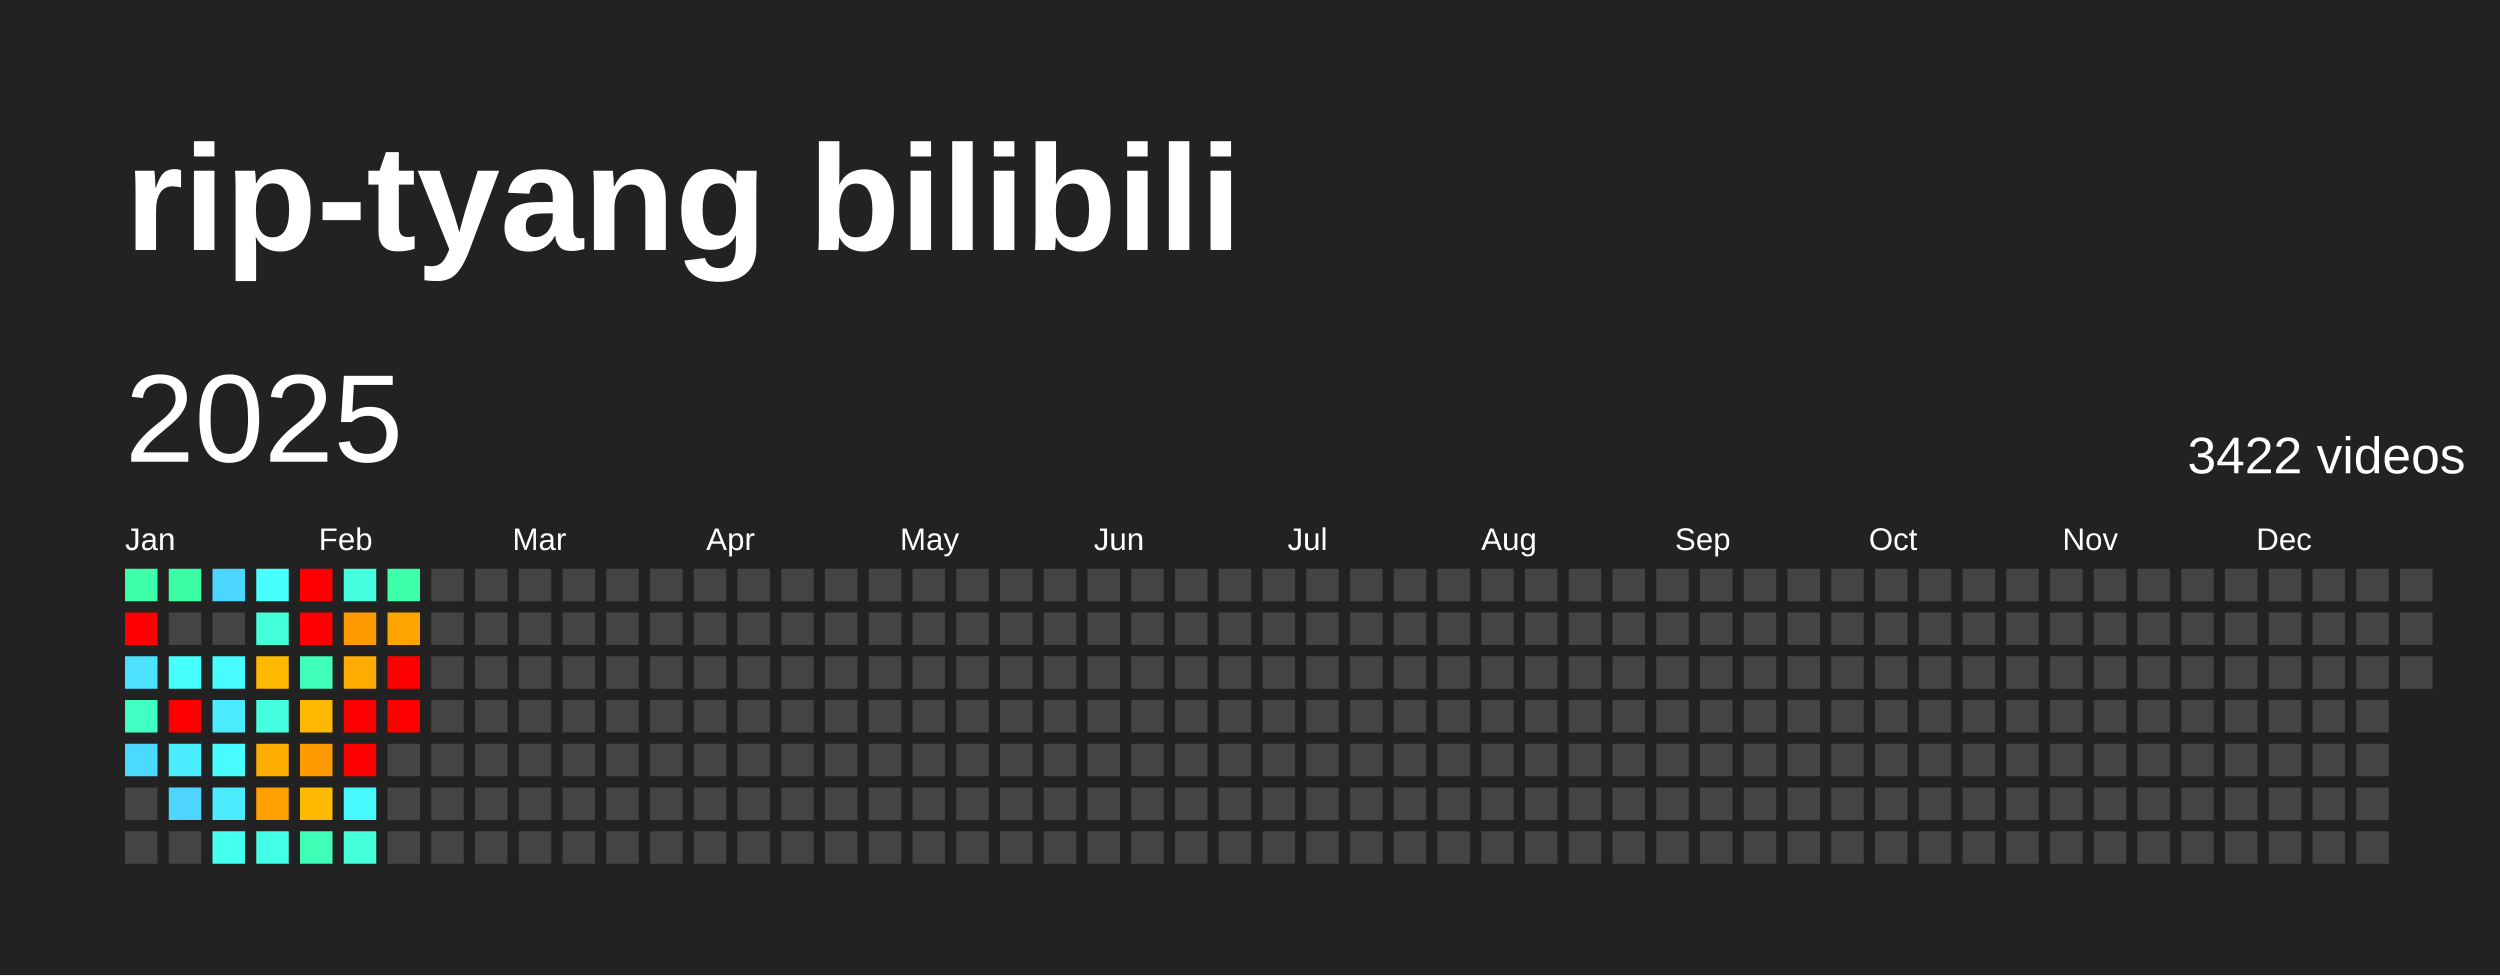
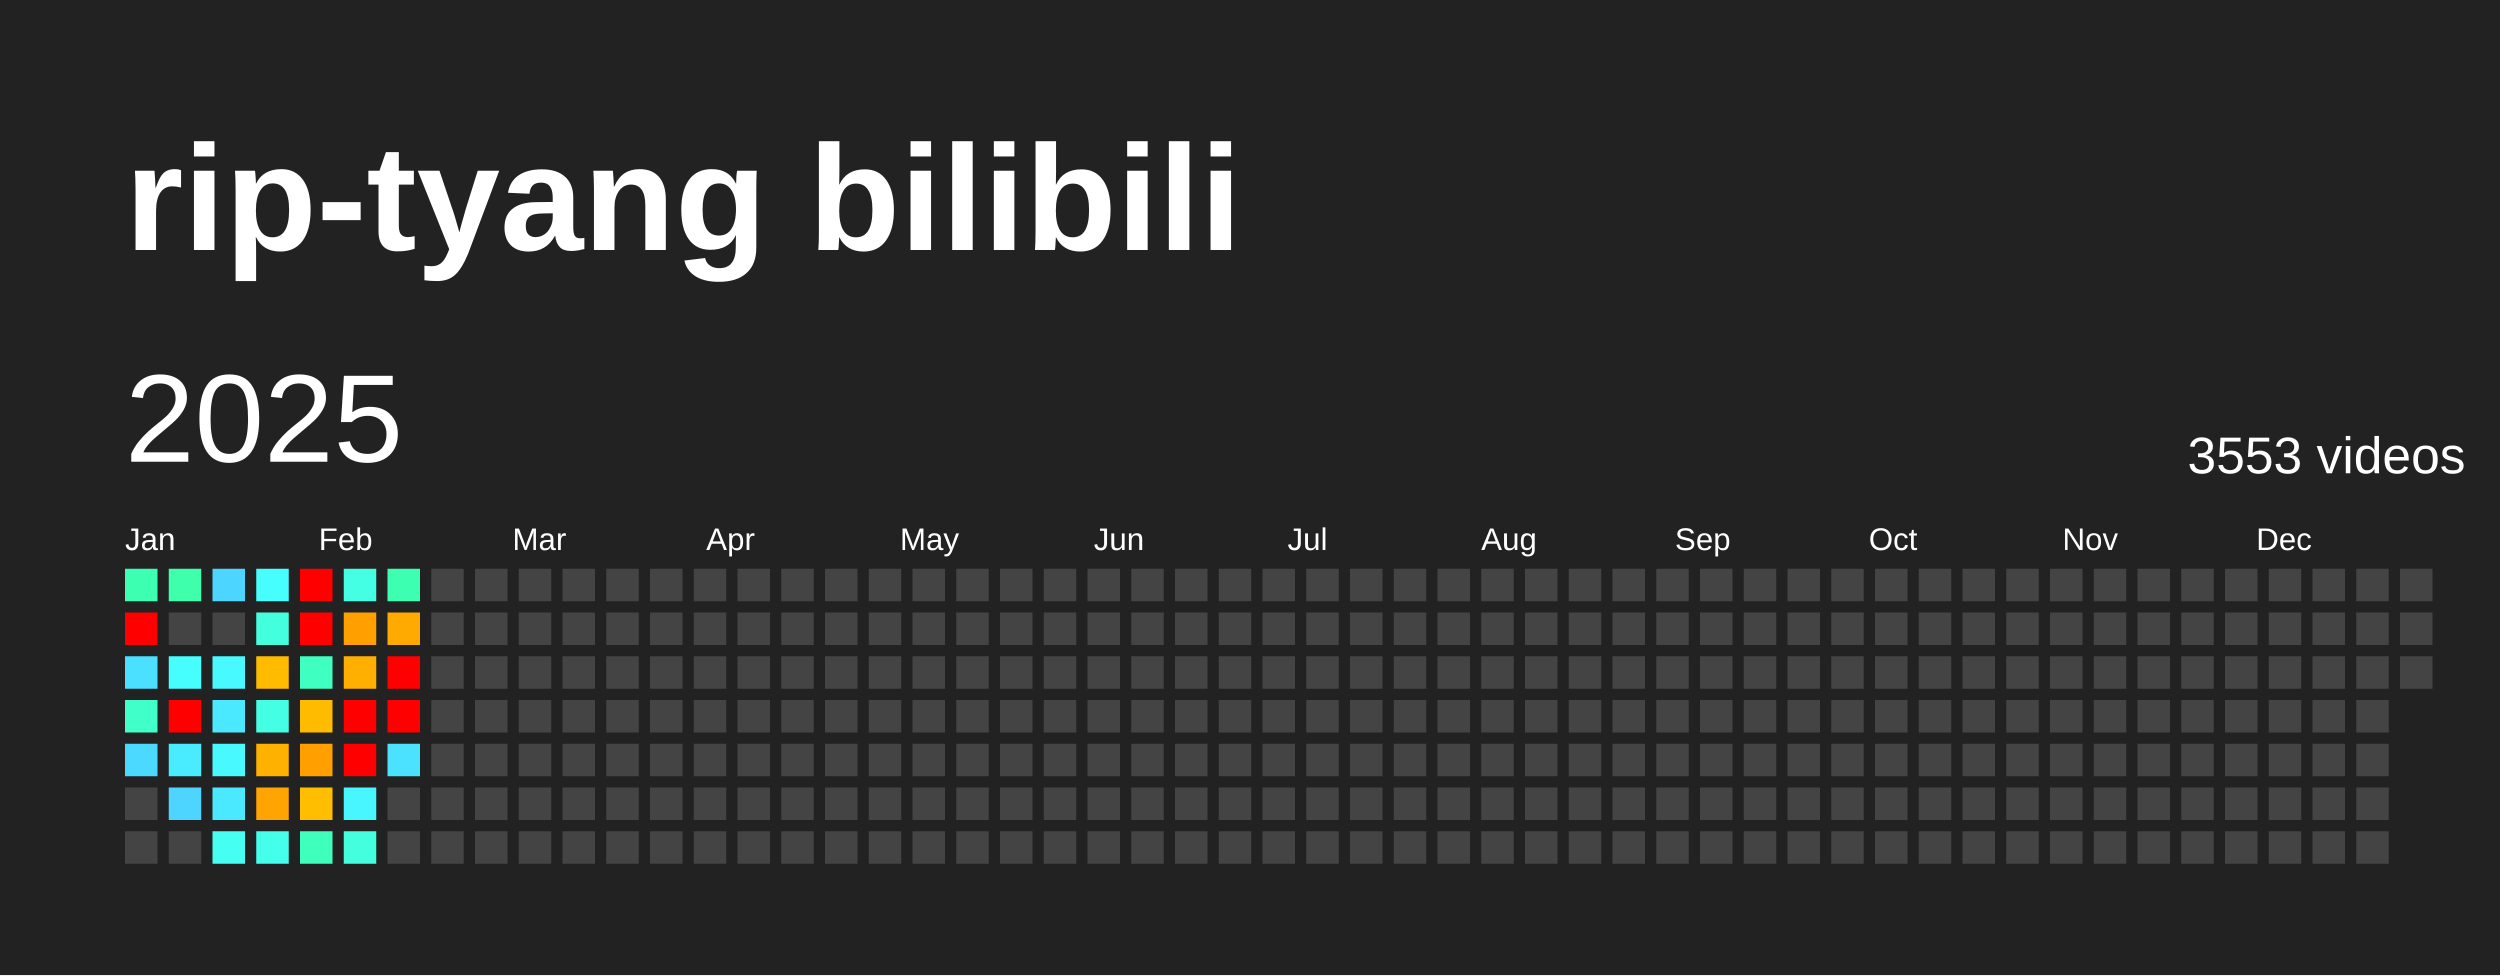
<svg xmlns="http://www.w3.org/2000/svg" baseProfile="full" height="78mm" version="1.1" viewBox="0,0,200,78" width="200mm">
  <defs />
  <rect fill="#222222" height="78" width="200" x="0" y="0" />
  <text fill="#FFFFFF" style="font-size:12px; font-family:Arial; font-weight:bold;" x="10" y="20">rip-tyang bilibili</text>
  <text dominant-baseline="hanging" fill="#FFFFFF" style="font-size:10.0px; font-family:Arial;" x="10" y="30">2025</text>
-   <text dominant-baseline="hanging" fill="#FFFFFF" style="font-size:4.125px; font-family:Arial;" x="175" y="35">3422 videos</text>
+   <text dominant-baseline="hanging" fill="#FFFFFF" style="font-size:4.125px; font-family:Arial;" x="175" y="35">3553 videos</text>
  <text fill="#FFFFFF" style="font-size:2.5px; font-family:Arial" x="10.0" y="44">Jan</text>
  <text fill="#FFFFFF" style="font-size:2.5px; font-family:Arial" x="25.5" y="44">Feb</text>
  <text fill="#FFFFFF" style="font-size:2.5px; font-family:Arial" x="41.0" y="44">Mar</text>
  <text fill="#FFFFFF" style="font-size:2.5px; font-family:Arial" x="56.5" y="44">Apr</text>
  <text fill="#FFFFFF" style="font-size:2.5px; font-family:Arial" x="72.0" y="44">May</text>
  <text fill="#FFFFFF" style="font-size:2.5px; font-family:Arial" x="87.5" y="44">Jun</text>
  <text fill="#FFFFFF" style="font-size:2.5px; font-family:Arial" x="103.0" y="44">Jul</text>
  <text fill="#FFFFFF" style="font-size:2.5px; font-family:Arial" x="118.5" y="44">Aug</text>
  <text fill="#FFFFFF" style="font-size:2.5px; font-family:Arial" x="134.0" y="44">Sep</text>
  <text fill="#FFFFFF" style="font-size:2.5px; font-family:Arial" x="149.5" y="44">Oct</text>
  <text fill="#FFFFFF" style="font-size:2.5px; font-family:Arial" x="165.0" y="44">Nov</text>
  <text fill="#FFFFFF" style="font-size:2.5px; font-family:Arial" x="180.5" y="44">Dec</text>
-   <rect fill="#3dffaa" height="2.6" width="2.6" x="10.0" y="45.5" />
+   <rect fill="#3dffb1" height="2.6" width="2.6" x="10.0" y="45.5" />
  <rect fill="red" height="2.6" width="2.6" x="10.0" y="49.0" />
-   <rect fill="#4be1ff" height="2.6" width="2.6" x="10.0" y="52.5" />
-   <rect fill="#3fffc2" height="2.6" width="2.6" x="10.0" y="56.0" />
+   <rect fill="#4be0ff" height="2.6" width="2.6" x="10.0" y="52.5" />
+   <rect fill="#40ffc8" height="2.6" width="2.6" x="10.0" y="56.0" />
  <rect fill="#4cd9ff" height="2.6" width="2.6" x="10.0" y="59.5" />
  <rect fill="#444444" height="2.6" width="2.6" x="10.0" y="63.0" />
  <rect fill="#444444" height="2.6" width="2.6" x="10.0" y="66.5" />
-   <rect fill="#3cffa4" height="2.6" width="2.6" x="13.5" y="45.5" />
+   <rect fill="#3dffac" height="2.6" width="2.6" x="13.5" y="45.5" />
  <rect fill="#444444" height="2.6" width="2.6" x="13.5" y="49.0" />
-   <rect fill="#47fffe" height="2.6" width="2.6" x="13.5" y="52.5" />
+   <rect fill="#47feff" height="2.6" width="2.6" x="13.5" y="52.5" />
  <rect fill="red" height="2.6" width="2.6" x="13.5" y="56.0" />
-   <rect fill="#49edff" height="2.6" width="2.6" x="13.5" y="59.5" />
+   <rect fill="#49ecff" height="2.6" width="2.6" x="13.5" y="59.5" />
  <rect fill="#4dd5ff" height="2.6" width="2.6" x="13.5" y="63.0" />
  <rect fill="#444444" height="2.6" width="2.6" x="13.5" y="66.5" />
  <rect fill="#4cd6ff" height="2.6" width="2.6" x="17.0" y="45.5" />
  <rect fill="#444444" height="2.6" width="2.6" x="17.0" y="49.0" />
-   <rect fill="#47fbff" height="2.6" width="2.6" x="17.0" y="52.5" />
-   <rect fill="#4aeaff" height="2.6" width="2.6" x="17.0" y="56.0" />
-   <rect fill="#47fbff" height="2.6" width="2.6" x="17.0" y="59.5" />
-   <rect fill="#4aeaff" height="2.6" width="2.6" x="17.0" y="63.0" />
-   <rect fill="#45ffef" height="2.6" width="2.6" x="17.0" y="66.5" />
-   <rect fill="#47fffe" height="2.6" width="2.6" x="20.5" y="45.5" />
-   <rect fill="#42ffd8" height="2.6" width="2.6" x="20.5" y="49.0" />
-   <rect fill="#ffb800" height="2.6" width="2.6" x="20.5" y="52.5" />
-   <rect fill="#43ffe0" height="2.6" width="2.6" x="20.5" y="56.0" />
-   <rect fill="#ffad00" height="2.6" width="2.6" x="20.5" y="59.5" />
-   <rect fill="#ff9f00" height="2.6" width="2.6" x="20.5" y="63.0" />
-   <rect fill="#44ffe7" height="2.6" width="2.6" x="20.5" y="66.5" />
+   <rect fill="#48f9ff" height="2.6" width="2.6" x="17.0" y="52.5" />
+   <rect fill="#4ae9ff" height="2.6" width="2.6" x="17.0" y="56.0" />
+   <rect fill="#48f9ff" height="2.6" width="2.6" x="17.0" y="59.5" />
+   <rect fill="#4ae9ff" height="2.6" width="2.6" x="17.0" y="63.0" />
+   <rect fill="#45fff2" height="2.6" width="2.6" x="17.0" y="66.5" />
+   <rect fill="#47feff" height="2.6" width="2.6" x="20.5" y="45.5" />
+   <rect fill="#43ffdd" height="2.6" width="2.6" x="20.5" y="49.0" />
+   <rect fill="#ffbb00" height="2.6" width="2.6" x="20.5" y="52.5" />
+   <rect fill="#44ffe4" height="2.6" width="2.6" x="20.5" y="56.0" />
+   <rect fill="#ffb100" height="2.6" width="2.6" x="20.5" y="59.5" />
+   <rect fill="#ffa400" height="2.6" width="2.6" x="20.5" y="63.0" />
+   <rect fill="#44ffeb" height="2.6" width="2.6" x="20.5" y="66.5" />
  <rect fill="red" height="2.6" width="2.6" x="24.0" y="45.5" />
  <rect fill="red" height="2.6" width="2.6" x="24.0" y="49.0" />
-   <rect fill="#3fffbb" height="2.6" width="2.6" x="24.0" y="52.5" />
-   <rect fill="#ffb700" height="2.6" width="2.6" x="24.0" y="56.0" />
-   <rect fill="#ff9a00" height="2.6" width="2.6" x="24.0" y="59.5" />
-   <rect fill="#ffbb00" height="2.6" width="2.6" x="24.0" y="63.0" />
-   <rect fill="#3effb6" height="2.6" width="2.6" x="24.0" y="66.5" />
-   <rect fill="#43ffe0" height="2.6" width="2.6" x="27.5" y="45.5" />
-   <rect fill="#ff9b00" height="2.6" width="2.6" x="27.5" y="49.0" />
-   <rect fill="#ffab00" height="2.6" width="2.6" x="27.5" y="52.5" />
+   <rect fill="#3fffc1" height="2.6" width="2.6" x="24.0" y="52.5" />
+   <rect fill="#ffbb00" height="2.6" width="2.6" x="24.0" y="56.0" />
+   <rect fill="#ff9f00" height="2.6" width="2.6" x="24.0" y="59.5" />
+   <rect fill="#ffbf00" height="2.6" width="2.6" x="24.0" y="63.0" />
+   <rect fill="#3fffbc" height="2.6" width="2.6" x="24.0" y="66.5" />
+   <rect fill="#44ffe4" height="2.6" width="2.6" x="27.5" y="45.5" />
+   <rect fill="#ffa000" height="2.6" width="2.6" x="27.5" y="49.0" />
+   <rect fill="#ffaf00" height="2.6" width="2.6" x="27.5" y="52.5" />
  <rect fill="red" height="2.6" width="2.6" x="27.5" y="56.0" />
  <rect fill="red" height="2.6" width="2.6" x="27.5" y="59.5" />
-   <rect fill="#48f8ff" height="2.6" width="2.6" x="27.5" y="63.0" />
-   <rect fill="#42ffd8" height="2.6" width="2.6" x="27.5" y="66.5" />
-   <rect fill="#3dffaa" height="2.6" width="2.6" x="31.0" y="45.5" />
-   <rect fill="#ffa500" height="2.6" width="2.6" x="31.0" y="49.0" />
+   <rect fill="#48f6ff" height="2.6" width="2.6" x="27.5" y="63.0" />
+   <rect fill="#43ffdd" height="2.6" width="2.6" x="27.5" y="66.5" />
+   <rect fill="#3dffb1" height="2.6" width="2.6" x="31.0" y="45.5" />
+   <rect fill="#ffaa00" height="2.6" width="2.6" x="31.0" y="49.0" />
  <rect fill="red" height="2.6" width="2.6" x="31.0" y="52.5" />
  <rect fill="red" height="2.6" width="2.6" x="31.0" y="56.0" />
-   <rect fill="#444444" height="2.6" width="2.6" x="31.0" y="59.5" />
+   <rect fill="#4be2ff" height="2.6" width="2.6" x="31.0" y="59.5" />
  <rect fill="#444444" height="2.6" width="2.6" x="31.0" y="63.0" />
  <rect fill="#444444" height="2.6" width="2.6" x="31.0" y="66.5" />
  <rect fill="#444444" height="2.6" width="2.6" x="34.5" y="45.5" />
  <rect fill="#444444" height="2.6" width="2.6" x="34.5" y="49.0" />
  <rect fill="#444444" height="2.6" width="2.6" x="34.5" y="52.5" />
  <rect fill="#444444" height="2.6" width="2.6" x="34.5" y="56.0" />
  <rect fill="#444444" height="2.6" width="2.6" x="34.5" y="59.5" />
  <rect fill="#444444" height="2.6" width="2.6" x="34.5" y="63.0" />
  <rect fill="#444444" height="2.6" width="2.6" x="34.5" y="66.5" />
  <rect fill="#444444" height="2.6" width="2.6" x="38.0" y="45.5" />
  <rect fill="#444444" height="2.6" width="2.6" x="38.0" y="49.0" />
  <rect fill="#444444" height="2.6" width="2.6" x="38.0" y="52.5" />
  <rect fill="#444444" height="2.6" width="2.6" x="38.0" y="56.0" />
  <rect fill="#444444" height="2.6" width="2.6" x="38.0" y="59.5" />
  <rect fill="#444444" height="2.6" width="2.6" x="38.0" y="63.0" />
  <rect fill="#444444" height="2.6" width="2.6" x="38.0" y="66.5" />
  <rect fill="#444444" height="2.6" width="2.6" x="41.5" y="45.5" />
  <rect fill="#444444" height="2.6" width="2.6" x="41.5" y="49.0" />
  <rect fill="#444444" height="2.6" width="2.6" x="41.5" y="52.5" />
  <rect fill="#444444" height="2.6" width="2.6" x="41.5" y="56.0" />
  <rect fill="#444444" height="2.6" width="2.6" x="41.5" y="59.5" />
  <rect fill="#444444" height="2.6" width="2.6" x="41.5" y="63.0" />
  <rect fill="#444444" height="2.6" width="2.6" x="41.5" y="66.5" />
  <rect fill="#444444" height="2.6" width="2.6" x="45.0" y="45.5" />
  <rect fill="#444444" height="2.6" width="2.6" x="45.0" y="49.0" />
  <rect fill="#444444" height="2.6" width="2.6" x="45.0" y="52.5" />
  <rect fill="#444444" height="2.6" width="2.6" x="45.0" y="56.0" />
  <rect fill="#444444" height="2.6" width="2.6" x="45.0" y="59.5" />
  <rect fill="#444444" height="2.6" width="2.6" x="45.0" y="63.0" />
  <rect fill="#444444" height="2.6" width="2.6" x="45.0" y="66.5" />
  <rect fill="#444444" height="2.6" width="2.6" x="48.5" y="45.5" />
  <rect fill="#444444" height="2.6" width="2.6" x="48.5" y="49.0" />
  <rect fill="#444444" height="2.6" width="2.6" x="48.5" y="52.5" />
  <rect fill="#444444" height="2.6" width="2.6" x="48.5" y="56.0" />
  <rect fill="#444444" height="2.6" width="2.6" x="48.5" y="59.5" />
  <rect fill="#444444" height="2.6" width="2.6" x="48.5" y="63.0" />
  <rect fill="#444444" height="2.6" width="2.6" x="48.5" y="66.5" />
  <rect fill="#444444" height="2.6" width="2.6" x="52.0" y="45.5" />
  <rect fill="#444444" height="2.6" width="2.6" x="52.0" y="49.0" />
  <rect fill="#444444" height="2.6" width="2.6" x="52.0" y="52.5" />
  <rect fill="#444444" height="2.6" width="2.6" x="52.0" y="56.0" />
  <rect fill="#444444" height="2.6" width="2.6" x="52.0" y="59.5" />
  <rect fill="#444444" height="2.6" width="2.6" x="52.0" y="63.0" />
  <rect fill="#444444" height="2.6" width="2.6" x="52.0" y="66.5" />
  <rect fill="#444444" height="2.6" width="2.6" x="55.5" y="45.5" />
  <rect fill="#444444" height="2.6" width="2.6" x="55.5" y="49.0" />
  <rect fill="#444444" height="2.6" width="2.6" x="55.5" y="52.5" />
  <rect fill="#444444" height="2.6" width="2.6" x="55.5" y="56.0" />
  <rect fill="#444444" height="2.6" width="2.6" x="55.5" y="59.5" />
  <rect fill="#444444" height="2.6" width="2.6" x="55.5" y="63.0" />
  <rect fill="#444444" height="2.6" width="2.6" x="55.5" y="66.5" />
  <rect fill="#444444" height="2.6" width="2.6" x="59.0" y="45.5" />
  <rect fill="#444444" height="2.6" width="2.6" x="59.0" y="49.0" />
  <rect fill="#444444" height="2.6" width="2.6" x="59.0" y="52.5" />
  <rect fill="#444444" height="2.6" width="2.6" x="59.0" y="56.0" />
  <rect fill="#444444" height="2.6" width="2.6" x="59.0" y="59.5" />
  <rect fill="#444444" height="2.6" width="2.6" x="59.0" y="63.0" />
  <rect fill="#444444" height="2.6" width="2.6" x="59.0" y="66.5" />
  <rect fill="#444444" height="2.6" width="2.6" x="62.5" y="45.5" />
  <rect fill="#444444" height="2.6" width="2.6" x="62.5" y="49.0" />
  <rect fill="#444444" height="2.6" width="2.6" x="62.5" y="52.5" />
  <rect fill="#444444" height="2.6" width="2.6" x="62.5" y="56.0" />
  <rect fill="#444444" height="2.6" width="2.6" x="62.5" y="59.5" />
  <rect fill="#444444" height="2.6" width="2.6" x="62.5" y="63.0" />
  <rect fill="#444444" height="2.6" width="2.6" x="62.5" y="66.5" />
  <rect fill="#444444" height="2.6" width="2.6" x="66.0" y="45.5" />
  <rect fill="#444444" height="2.6" width="2.6" x="66.0" y="49.0" />
  <rect fill="#444444" height="2.6" width="2.6" x="66.0" y="52.5" />
  <rect fill="#444444" height="2.6" width="2.6" x="66.0" y="56.0" />
  <rect fill="#444444" height="2.6" width="2.6" x="66.0" y="59.5" />
  <rect fill="#444444" height="2.6" width="2.6" x="66.0" y="63.0" />
  <rect fill="#444444" height="2.6" width="2.6" x="66.0" y="66.5" />
  <rect fill="#444444" height="2.6" width="2.6" x="69.5" y="45.5" />
  <rect fill="#444444" height="2.6" width="2.6" x="69.5" y="49.0" />
  <rect fill="#444444" height="2.6" width="2.6" x="69.5" y="52.5" />
  <rect fill="#444444" height="2.6" width="2.6" x="69.5" y="56.0" />
  <rect fill="#444444" height="2.6" width="2.6" x="69.5" y="59.5" />
  <rect fill="#444444" height="2.6" width="2.6" x="69.5" y="63.0" />
  <rect fill="#444444" height="2.6" width="2.6" x="69.5" y="66.5" />
  <rect fill="#444444" height="2.6" width="2.6" x="73.0" y="45.5" />
  <rect fill="#444444" height="2.6" width="2.6" x="73.0" y="49.0" />
  <rect fill="#444444" height="2.6" width="2.6" x="73.0" y="52.5" />
  <rect fill="#444444" height="2.6" width="2.6" x="73.0" y="56.0" />
  <rect fill="#444444" height="2.6" width="2.6" x="73.0" y="59.5" />
  <rect fill="#444444" height="2.6" width="2.6" x="73.0" y="63.0" />
  <rect fill="#444444" height="2.6" width="2.6" x="73.0" y="66.5" />
  <rect fill="#444444" height="2.6" width="2.6" x="76.5" y="45.5" />
  <rect fill="#444444" height="2.6" width="2.6" x="76.5" y="49.0" />
  <rect fill="#444444" height="2.6" width="2.6" x="76.5" y="52.5" />
  <rect fill="#444444" height="2.6" width="2.6" x="76.5" y="56.0" />
  <rect fill="#444444" height="2.6" width="2.6" x="76.5" y="59.5" />
  <rect fill="#444444" height="2.6" width="2.6" x="76.5" y="63.0" />
  <rect fill="#444444" height="2.6" width="2.6" x="76.5" y="66.5" />
  <rect fill="#444444" height="2.6" width="2.6" x="80.0" y="45.5" />
  <rect fill="#444444" height="2.6" width="2.6" x="80.0" y="49.0" />
  <rect fill="#444444" height="2.6" width="2.6" x="80.0" y="52.5" />
  <rect fill="#444444" height="2.6" width="2.6" x="80.0" y="56.0" />
  <rect fill="#444444" height="2.6" width="2.6" x="80.0" y="59.5" />
  <rect fill="#444444" height="2.6" width="2.6" x="80.0" y="63.0" />
  <rect fill="#444444" height="2.6" width="2.6" x="80.0" y="66.5" />
  <rect fill="#444444" height="2.6" width="2.6" x="83.5" y="45.5" />
  <rect fill="#444444" height="2.6" width="2.6" x="83.5" y="49.0" />
  <rect fill="#444444" height="2.6" width="2.6" x="83.5" y="52.5" />
  <rect fill="#444444" height="2.6" width="2.6" x="83.5" y="56.0" />
  <rect fill="#444444" height="2.6" width="2.6" x="83.5" y="59.5" />
  <rect fill="#444444" height="2.6" width="2.6" x="83.5" y="63.0" />
  <rect fill="#444444" height="2.6" width="2.6" x="83.5" y="66.5" />
  <rect fill="#444444" height="2.6" width="2.6" x="87.0" y="45.5" />
  <rect fill="#444444" height="2.6" width="2.6" x="87.0" y="49.0" />
  <rect fill="#444444" height="2.6" width="2.6" x="87.0" y="52.5" />
  <rect fill="#444444" height="2.6" width="2.6" x="87.0" y="56.0" />
  <rect fill="#444444" height="2.6" width="2.6" x="87.0" y="59.5" />
  <rect fill="#444444" height="2.6" width="2.6" x="87.0" y="63.0" />
  <rect fill="#444444" height="2.6" width="2.6" x="87.0" y="66.5" />
  <rect fill="#444444" height="2.6" width="2.6" x="90.5" y="45.5" />
  <rect fill="#444444" height="2.6" width="2.6" x="90.5" y="49.0" />
  <rect fill="#444444" height="2.6" width="2.6" x="90.5" y="52.5" />
  <rect fill="#444444" height="2.6" width="2.6" x="90.5" y="56.0" />
  <rect fill="#444444" height="2.6" width="2.6" x="90.5" y="59.5" />
  <rect fill="#444444" height="2.6" width="2.6" x="90.5" y="63.0" />
  <rect fill="#444444" height="2.6" width="2.6" x="90.5" y="66.5" />
  <rect fill="#444444" height="2.6" width="2.6" x="94.0" y="45.5" />
  <rect fill="#444444" height="2.6" width="2.6" x="94.0" y="49.0" />
  <rect fill="#444444" height="2.6" width="2.6" x="94.0" y="52.5" />
  <rect fill="#444444" height="2.6" width="2.6" x="94.0" y="56.0" />
  <rect fill="#444444" height="2.6" width="2.6" x="94.0" y="59.5" />
  <rect fill="#444444" height="2.6" width="2.6" x="94.0" y="63.0" />
  <rect fill="#444444" height="2.6" width="2.6" x="94.0" y="66.5" />
  <rect fill="#444444" height="2.6" width="2.6" x="97.5" y="45.5" />
  <rect fill="#444444" height="2.6" width="2.6" x="97.5" y="49.0" />
  <rect fill="#444444" height="2.6" width="2.6" x="97.5" y="52.5" />
  <rect fill="#444444" height="2.6" width="2.6" x="97.5" y="56.0" />
  <rect fill="#444444" height="2.6" width="2.6" x="97.5" y="59.5" />
  <rect fill="#444444" height="2.6" width="2.6" x="97.5" y="63.0" />
  <rect fill="#444444" height="2.6" width="2.6" x="97.5" y="66.5" />
  <rect fill="#444444" height="2.6" width="2.6" x="101.0" y="45.5" />
  <rect fill="#444444" height="2.6" width="2.6" x="101.0" y="49.0" />
  <rect fill="#444444" height="2.6" width="2.6" x="101.0" y="52.5" />
  <rect fill="#444444" height="2.6" width="2.6" x="101.0" y="56.0" />
  <rect fill="#444444" height="2.6" width="2.6" x="101.0" y="59.5" />
  <rect fill="#444444" height="2.6" width="2.6" x="101.0" y="63.0" />
  <rect fill="#444444" height="2.6" width="2.6" x="101.0" y="66.5" />
  <rect fill="#444444" height="2.6" width="2.6" x="104.5" y="45.5" />
  <rect fill="#444444" height="2.6" width="2.6" x="104.5" y="49.0" />
  <rect fill="#444444" height="2.6" width="2.6" x="104.5" y="52.5" />
  <rect fill="#444444" height="2.6" width="2.6" x="104.5" y="56.0" />
  <rect fill="#444444" height="2.6" width="2.6" x="104.5" y="59.5" />
  <rect fill="#444444" height="2.6" width="2.6" x="104.5" y="63.0" />
  <rect fill="#444444" height="2.6" width="2.6" x="104.5" y="66.5" />
  <rect fill="#444444" height="2.6" width="2.6" x="108.0" y="45.5" />
  <rect fill="#444444" height="2.6" width="2.6" x="108.0" y="49.0" />
  <rect fill="#444444" height="2.6" width="2.6" x="108.0" y="52.5" />
  <rect fill="#444444" height="2.6" width="2.6" x="108.0" y="56.0" />
  <rect fill="#444444" height="2.6" width="2.6" x="108.0" y="59.5" />
  <rect fill="#444444" height="2.6" width="2.6" x="108.0" y="63.0" />
  <rect fill="#444444" height="2.6" width="2.6" x="108.0" y="66.5" />
  <rect fill="#444444" height="2.6" width="2.6" x="111.5" y="45.5" />
  <rect fill="#444444" height="2.6" width="2.6" x="111.5" y="49.0" />
  <rect fill="#444444" height="2.6" width="2.6" x="111.5" y="52.5" />
  <rect fill="#444444" height="2.6" width="2.6" x="111.5" y="56.0" />
  <rect fill="#444444" height="2.6" width="2.6" x="111.5" y="59.5" />
  <rect fill="#444444" height="2.6" width="2.6" x="111.5" y="63.0" />
  <rect fill="#444444" height="2.6" width="2.6" x="111.5" y="66.5" />
  <rect fill="#444444" height="2.6" width="2.6" x="115.0" y="45.5" />
  <rect fill="#444444" height="2.6" width="2.6" x="115.0" y="49.0" />
  <rect fill="#444444" height="2.6" width="2.6" x="115.0" y="52.5" />
  <rect fill="#444444" height="2.6" width="2.6" x="115.0" y="56.0" />
  <rect fill="#444444" height="2.6" width="2.6" x="115.0" y="59.5" />
  <rect fill="#444444" height="2.6" width="2.6" x="115.0" y="63.0" />
  <rect fill="#444444" height="2.6" width="2.6" x="115.0" y="66.5" />
  <rect fill="#444444" height="2.6" width="2.6" x="118.5" y="45.5" />
  <rect fill="#444444" height="2.6" width="2.6" x="118.5" y="49.0" />
  <rect fill="#444444" height="2.6" width="2.6" x="118.5" y="52.5" />
  <rect fill="#444444" height="2.6" width="2.6" x="118.5" y="56.0" />
  <rect fill="#444444" height="2.6" width="2.6" x="118.5" y="59.5" />
  <rect fill="#444444" height="2.6" width="2.6" x="118.5" y="63.0" />
  <rect fill="#444444" height="2.6" width="2.6" x="118.5" y="66.5" />
  <rect fill="#444444" height="2.6" width="2.6" x="122.0" y="45.5" />
  <rect fill="#444444" height="2.6" width="2.6" x="122.0" y="49.0" />
  <rect fill="#444444" height="2.6" width="2.6" x="122.0" y="52.5" />
  <rect fill="#444444" height="2.6" width="2.6" x="122.0" y="56.0" />
  <rect fill="#444444" height="2.6" width="2.6" x="122.0" y="59.5" />
  <rect fill="#444444" height="2.6" width="2.6" x="122.0" y="63.0" />
  <rect fill="#444444" height="2.6" width="2.6" x="122.0" y="66.5" />
  <rect fill="#444444" height="2.6" width="2.6" x="125.5" y="45.5" />
  <rect fill="#444444" height="2.6" width="2.6" x="125.5" y="49.0" />
  <rect fill="#444444" height="2.6" width="2.6" x="125.5" y="52.5" />
  <rect fill="#444444" height="2.6" width="2.6" x="125.5" y="56.0" />
  <rect fill="#444444" height="2.6" width="2.6" x="125.5" y="59.5" />
  <rect fill="#444444" height="2.6" width="2.6" x="125.5" y="63.0" />
  <rect fill="#444444" height="2.6" width="2.6" x="125.5" y="66.5" />
  <rect fill="#444444" height="2.6" width="2.6" x="129.0" y="45.5" />
  <rect fill="#444444" height="2.6" width="2.6" x="129.0" y="49.0" />
  <rect fill="#444444" height="2.6" width="2.6" x="129.0" y="52.5" />
  <rect fill="#444444" height="2.6" width="2.6" x="129.0" y="56.0" />
  <rect fill="#444444" height="2.6" width="2.6" x="129.0" y="59.5" />
  <rect fill="#444444" height="2.6" width="2.6" x="129.0" y="63.0" />
  <rect fill="#444444" height="2.6" width="2.6" x="129.0" y="66.5" />
  <rect fill="#444444" height="2.6" width="2.6" x="132.5" y="45.5" />
  <rect fill="#444444" height="2.6" width="2.6" x="132.5" y="49.0" />
  <rect fill="#444444" height="2.6" width="2.6" x="132.5" y="52.5" />
  <rect fill="#444444" height="2.6" width="2.6" x="132.5" y="56.0" />
  <rect fill="#444444" height="2.6" width="2.6" x="132.5" y="59.5" />
  <rect fill="#444444" height="2.6" width="2.6" x="132.5" y="63.0" />
  <rect fill="#444444" height="2.6" width="2.6" x="132.5" y="66.5" />
  <rect fill="#444444" height="2.6" width="2.6" x="136.0" y="45.5" />
  <rect fill="#444444" height="2.6" width="2.6" x="136.0" y="49.0" />
  <rect fill="#444444" height="2.6" width="2.6" x="136.0" y="52.5" />
  <rect fill="#444444" height="2.6" width="2.6" x="136.0" y="56.0" />
  <rect fill="#444444" height="2.6" width="2.6" x="136.0" y="59.5" />
  <rect fill="#444444" height="2.6" width="2.6" x="136.0" y="63.0" />
  <rect fill="#444444" height="2.6" width="2.6" x="136.0" y="66.5" />
  <rect fill="#444444" height="2.6" width="2.6" x="139.5" y="45.5" />
  <rect fill="#444444" height="2.6" width="2.6" x="139.5" y="49.0" />
  <rect fill="#444444" height="2.6" width="2.6" x="139.5" y="52.5" />
  <rect fill="#444444" height="2.6" width="2.6" x="139.5" y="56.0" />
  <rect fill="#444444" height="2.6" width="2.6" x="139.5" y="59.5" />
  <rect fill="#444444" height="2.6" width="2.6" x="139.5" y="63.0" />
  <rect fill="#444444" height="2.6" width="2.6" x="139.5" y="66.5" />
  <rect fill="#444444" height="2.6" width="2.6" x="143.0" y="45.5" />
  <rect fill="#444444" height="2.6" width="2.6" x="143.0" y="49.0" />
  <rect fill="#444444" height="2.6" width="2.6" x="143.0" y="52.5" />
  <rect fill="#444444" height="2.6" width="2.6" x="143.0" y="56.0" />
  <rect fill="#444444" height="2.6" width="2.6" x="143.0" y="59.5" />
  <rect fill="#444444" height="2.6" width="2.6" x="143.0" y="63.0" />
  <rect fill="#444444" height="2.6" width="2.6" x="143.0" y="66.5" />
  <rect fill="#444444" height="2.6" width="2.6" x="146.5" y="45.5" />
  <rect fill="#444444" height="2.6" width="2.6" x="146.5" y="49.0" />
  <rect fill="#444444" height="2.6" width="2.6" x="146.5" y="52.5" />
  <rect fill="#444444" height="2.6" width="2.6" x="146.5" y="56.0" />
  <rect fill="#444444" height="2.6" width="2.6" x="146.5" y="59.5" />
  <rect fill="#444444" height="2.6" width="2.6" x="146.5" y="63.0" />
  <rect fill="#444444" height="2.6" width="2.6" x="146.5" y="66.5" />
  <rect fill="#444444" height="2.6" width="2.6" x="150.0" y="45.5" />
  <rect fill="#444444" height="2.6" width="2.6" x="150.0" y="49.0" />
  <rect fill="#444444" height="2.6" width="2.6" x="150.0" y="52.5" />
  <rect fill="#444444" height="2.6" width="2.6" x="150.0" y="56.0" />
  <rect fill="#444444" height="2.6" width="2.6" x="150.0" y="59.5" />
  <rect fill="#444444" height="2.6" width="2.6" x="150.0" y="63.0" />
  <rect fill="#444444" height="2.6" width="2.6" x="150.0" y="66.5" />
  <rect fill="#444444" height="2.6" width="2.6" x="153.5" y="45.5" />
  <rect fill="#444444" height="2.6" width="2.6" x="153.5" y="49.0" />
  <rect fill="#444444" height="2.6" width="2.6" x="153.5" y="52.5" />
  <rect fill="#444444" height="2.6" width="2.6" x="153.5" y="56.0" />
  <rect fill="#444444" height="2.6" width="2.6" x="153.5" y="59.5" />
  <rect fill="#444444" height="2.6" width="2.6" x="153.5" y="63.0" />
  <rect fill="#444444" height="2.6" width="2.6" x="153.5" y="66.5" />
  <rect fill="#444444" height="2.6" width="2.6" x="157.0" y="45.5" />
  <rect fill="#444444" height="2.6" width="2.6" x="157.0" y="49.0" />
  <rect fill="#444444" height="2.6" width="2.6" x="157.0" y="52.5" />
  <rect fill="#444444" height="2.6" width="2.6" x="157.0" y="56.0" />
  <rect fill="#444444" height="2.6" width="2.6" x="157.0" y="59.5" />
  <rect fill="#444444" height="2.6" width="2.6" x="157.0" y="63.0" />
  <rect fill="#444444" height="2.6" width="2.6" x="157.0" y="66.5" />
  <rect fill="#444444" height="2.6" width="2.6" x="160.5" y="45.5" />
  <rect fill="#444444" height="2.6" width="2.6" x="160.5" y="49.0" />
  <rect fill="#444444" height="2.6" width="2.6" x="160.5" y="52.5" />
  <rect fill="#444444" height="2.6" width="2.6" x="160.5" y="56.0" />
  <rect fill="#444444" height="2.6" width="2.6" x="160.5" y="59.5" />
  <rect fill="#444444" height="2.6" width="2.6" x="160.5" y="63.0" />
  <rect fill="#444444" height="2.6" width="2.6" x="160.5" y="66.5" />
  <rect fill="#444444" height="2.6" width="2.6" x="164.0" y="45.5" />
  <rect fill="#444444" height="2.6" width="2.6" x="164.0" y="49.0" />
  <rect fill="#444444" height="2.6" width="2.6" x="164.0" y="52.5" />
  <rect fill="#444444" height="2.6" width="2.6" x="164.0" y="56.0" />
  <rect fill="#444444" height="2.6" width="2.6" x="164.0" y="59.5" />
  <rect fill="#444444" height="2.6" width="2.6" x="164.0" y="63.0" />
  <rect fill="#444444" height="2.6" width="2.6" x="164.0" y="66.5" />
  <rect fill="#444444" height="2.6" width="2.6" x="167.5" y="45.5" />
  <rect fill="#444444" height="2.6" width="2.6" x="167.5" y="49.0" />
  <rect fill="#444444" height="2.6" width="2.6" x="167.5" y="52.5" />
  <rect fill="#444444" height="2.6" width="2.6" x="167.5" y="56.0" />
  <rect fill="#444444" height="2.6" width="2.6" x="167.5" y="59.5" />
  <rect fill="#444444" height="2.6" width="2.6" x="167.5" y="63.0" />
  <rect fill="#444444" height="2.6" width="2.6" x="167.5" y="66.5" />
  <rect fill="#444444" height="2.6" width="2.6" x="171.0" y="45.5" />
  <rect fill="#444444" height="2.6" width="2.6" x="171.0" y="49.0" />
  <rect fill="#444444" height="2.6" width="2.6" x="171.0" y="52.5" />
  <rect fill="#444444" height="2.6" width="2.6" x="171.0" y="56.0" />
  <rect fill="#444444" height="2.6" width="2.6" x="171.0" y="59.5" />
  <rect fill="#444444" height="2.6" width="2.6" x="171.0" y="63.0" />
  <rect fill="#444444" height="2.6" width="2.6" x="171.0" y="66.5" />
  <rect fill="#444444" height="2.6" width="2.6" x="174.5" y="45.5" />
  <rect fill="#444444" height="2.6" width="2.6" x="174.5" y="49.0" />
  <rect fill="#444444" height="2.6" width="2.6" x="174.5" y="52.5" />
  <rect fill="#444444" height="2.6" width="2.6" x="174.5" y="56.0" />
  <rect fill="#444444" height="2.6" width="2.6" x="174.5" y="59.5" />
  <rect fill="#444444" height="2.6" width="2.6" x="174.5" y="63.0" />
  <rect fill="#444444" height="2.6" width="2.6" x="174.5" y="66.5" />
  <rect fill="#444444" height="2.6" width="2.6" x="178.0" y="45.5" />
  <rect fill="#444444" height="2.6" width="2.6" x="178.0" y="49.0" />
  <rect fill="#444444" height="2.6" width="2.6" x="178.0" y="52.5" />
  <rect fill="#444444" height="2.6" width="2.6" x="178.0" y="56.0" />
  <rect fill="#444444" height="2.6" width="2.6" x="178.0" y="59.5" />
  <rect fill="#444444" height="2.6" width="2.6" x="178.0" y="63.0" />
  <rect fill="#444444" height="2.6" width="2.6" x="178.0" y="66.5" />
  <rect fill="#444444" height="2.6" width="2.6" x="181.5" y="45.5" />
  <rect fill="#444444" height="2.6" width="2.6" x="181.5" y="49.0" />
  <rect fill="#444444" height="2.6" width="2.6" x="181.5" y="52.5" />
  <rect fill="#444444" height="2.6" width="2.6" x="181.5" y="56.0" />
  <rect fill="#444444" height="2.6" width="2.6" x="181.5" y="59.5" />
  <rect fill="#444444" height="2.6" width="2.6" x="181.5" y="63.0" />
  <rect fill="#444444" height="2.6" width="2.6" x="181.5" y="66.5" />
  <rect fill="#444444" height="2.6" width="2.6" x="185.0" y="45.5" />
  <rect fill="#444444" height="2.6" width="2.6" x="185.0" y="49.0" />
  <rect fill="#444444" height="2.6" width="2.6" x="185.0" y="52.5" />
  <rect fill="#444444" height="2.6" width="2.6" x="185.0" y="56.0" />
  <rect fill="#444444" height="2.6" width="2.6" x="185.0" y="59.5" />
  <rect fill="#444444" height="2.6" width="2.6" x="185.0" y="63.0" />
  <rect fill="#444444" height="2.6" width="2.6" x="185.0" y="66.5" />
  <rect fill="#444444" height="2.6" width="2.6" x="188.5" y="45.5" />
  <rect fill="#444444" height="2.6" width="2.6" x="188.5" y="49.0" />
  <rect fill="#444444" height="2.6" width="2.6" x="188.5" y="52.5" />
  <rect fill="#444444" height="2.6" width="2.6" x="188.5" y="56.0" />
  <rect fill="#444444" height="2.6" width="2.6" x="188.5" y="59.5" />
  <rect fill="#444444" height="2.6" width="2.6" x="188.5" y="63.0" />
  <rect fill="#444444" height="2.6" width="2.6" x="188.5" y="66.5" />
  <rect fill="#444444" height="2.6" width="2.6" x="192.0" y="45.5" />
  <rect fill="#444444" height="2.6" width="2.6" x="192.0" y="49.0" />
  <rect fill="#444444" height="2.6" width="2.6" x="192.0" y="52.5" />
</svg>
